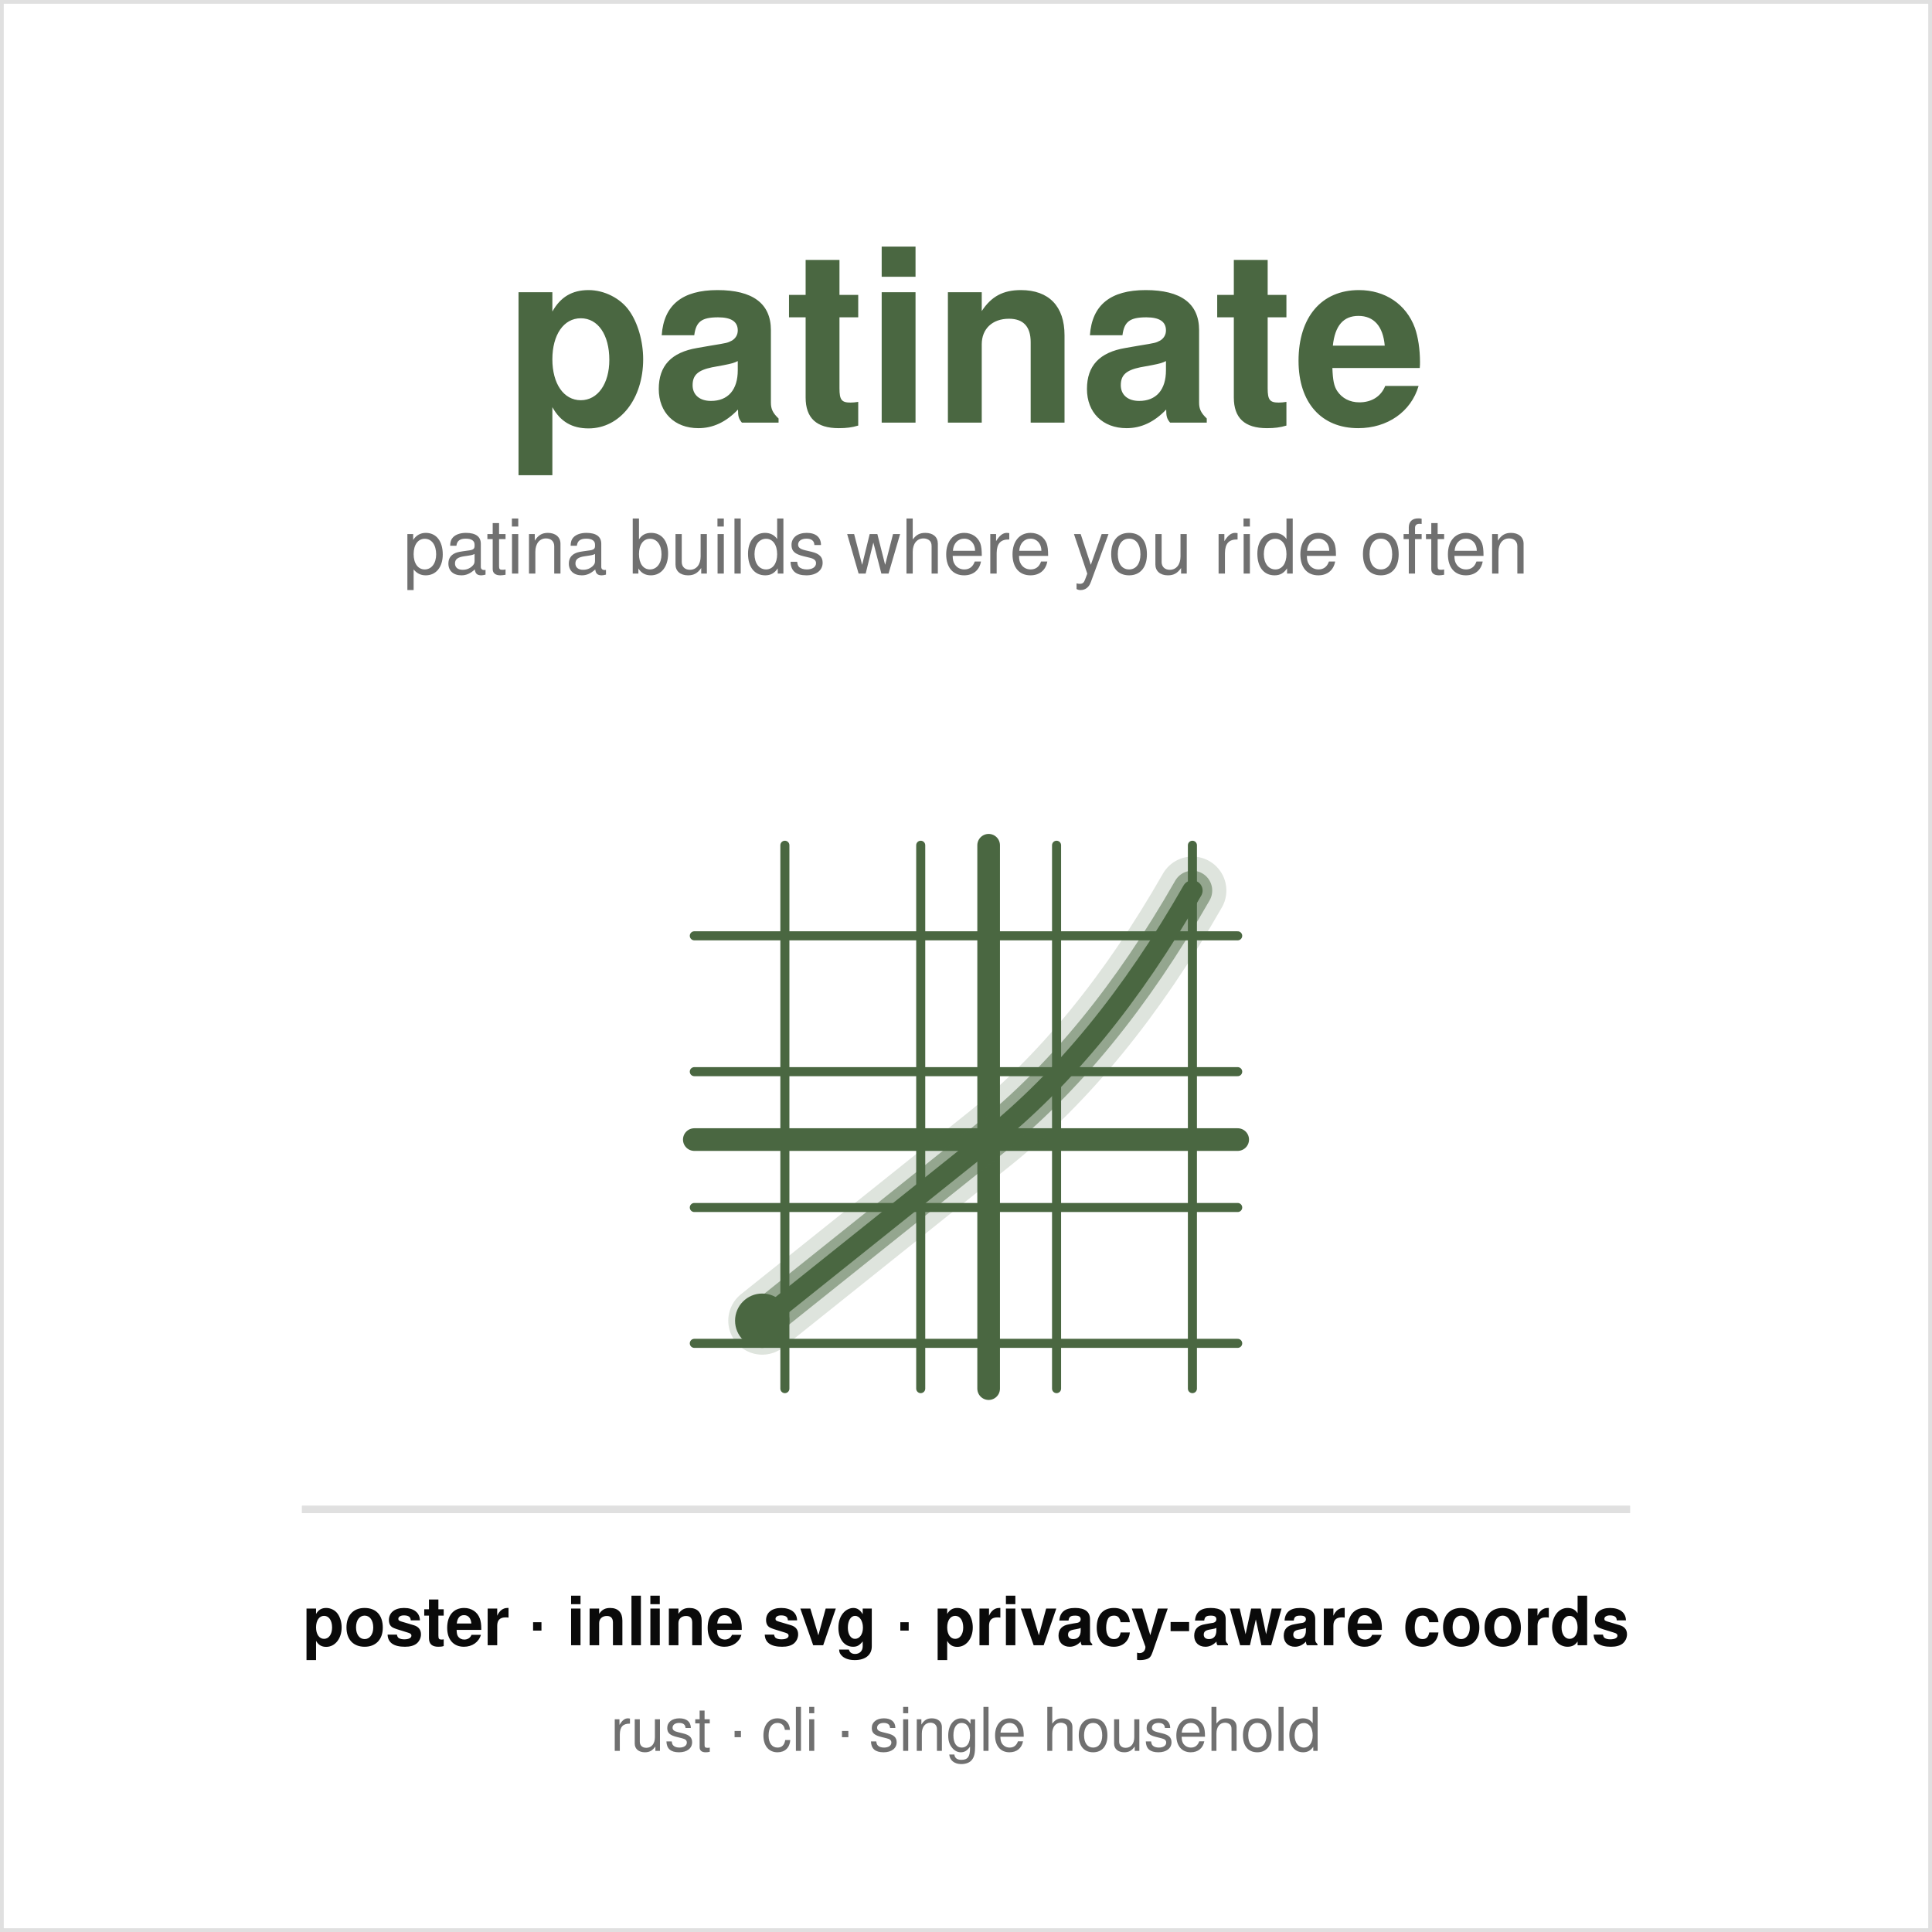
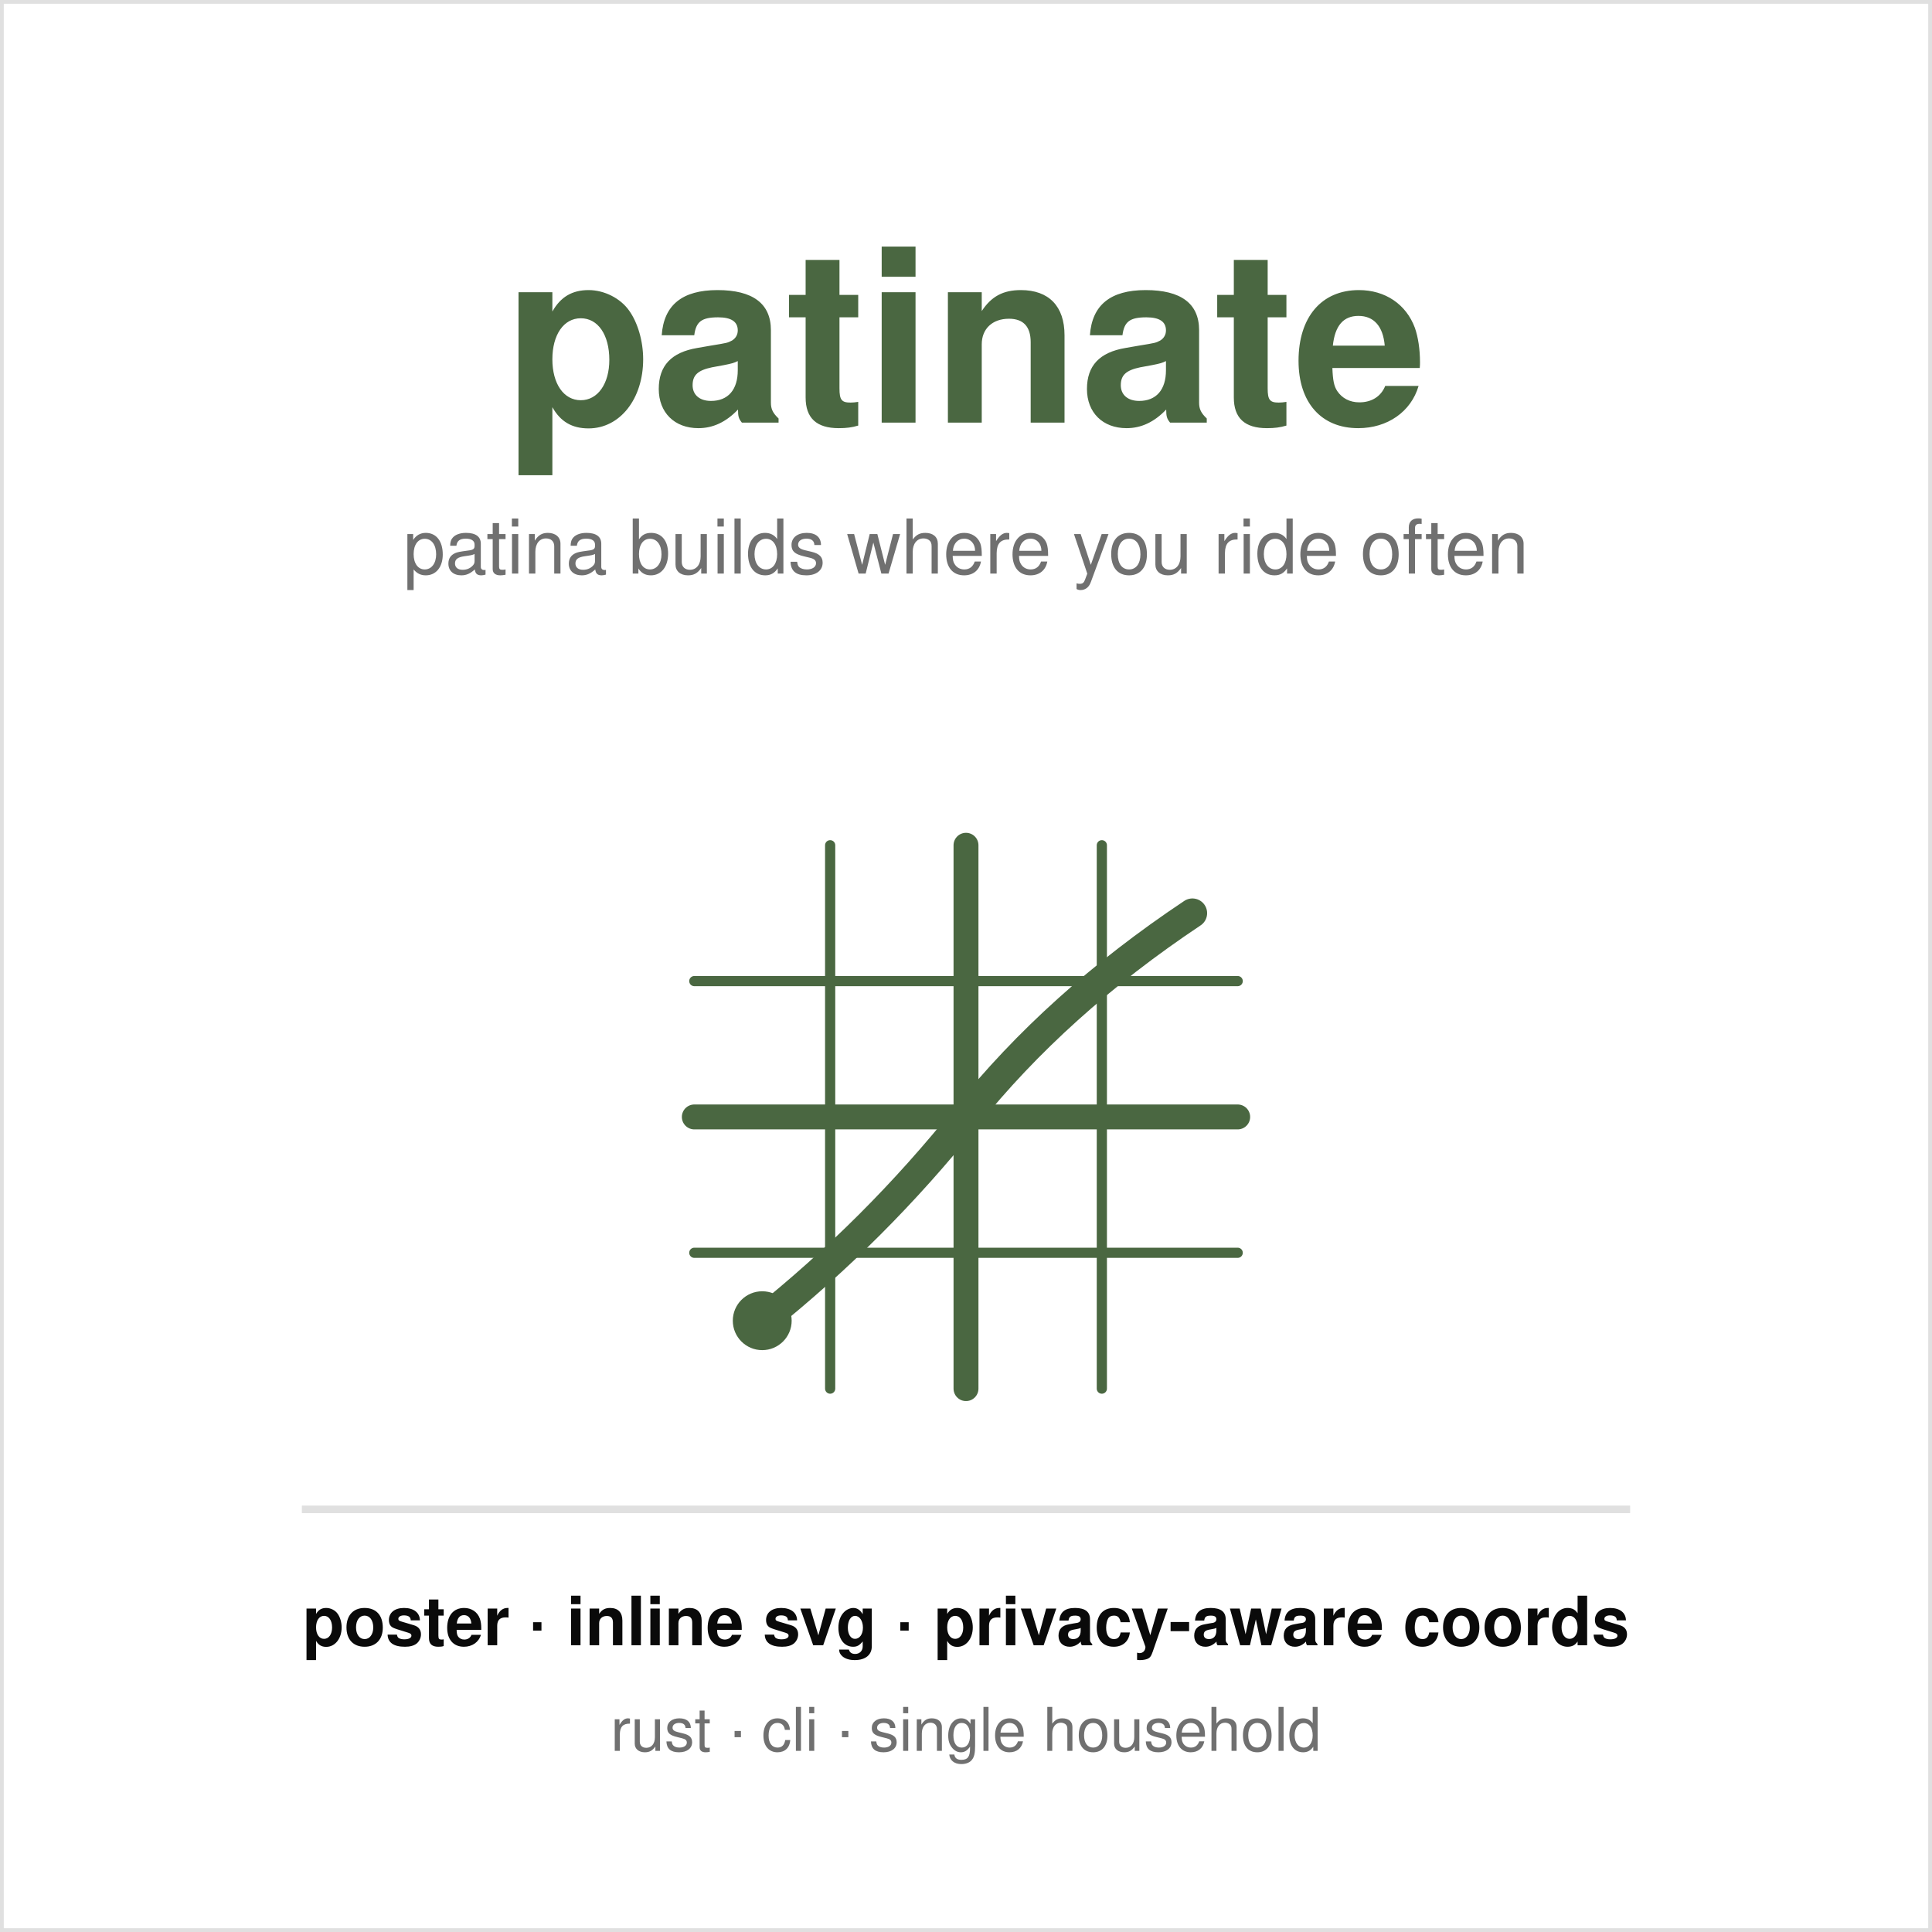
<svg xmlns="http://www.w3.org/2000/svg" viewBox="0 0 256 256" width="256" height="256" font-family="Helvetica, Arial, sans-serif" role="img" aria-label="patinate avatar: a city grid carries a heat path that builds where you ride often.">
  <g font-family="Helvetica, Arial, sans-serif">
    <rect x="0" y="0" width="256" height="256" fill="#ffffff" />
    <rect x="0" y="0" width="256" height="256" fill="none" stroke="#e0e0e0" stroke-width="1" />
    <text x="128" y="56" text-anchor="middle" font-size="32" font-weight="700" fill="#4a6741">patinate</text>
    <text x="128" y="76" text-anchor="middle" font-size="10" fill="#707070">patina builds where you ride often</text>
    <g transform="translate(80 100) scale(1.5)" stroke="#4a6741" fill="none" stroke-linecap="round">
-       <line x1="8" y1="16" x2="56" y2="16" stroke-width="0.8" />
-       <line x1="8" y1="28" x2="56" y2="28" stroke-width="0.8" />
-       <line x1="8" y1="40" x2="56" y2="40" stroke-width="0.8" />
-       <line x1="8" y1="52" x2="56" y2="52" stroke-width="0.8" />
-       <line x1="16" y1="8" x2="16" y2="56" stroke-width="0.8" />
-       <line x1="28" y1="8" x2="28" y2="56" stroke-width="0.8" />
-       <line x1="40" y1="8" x2="40" y2="56" stroke-width="0.8" />
-       <line x1="52" y1="8" x2="52" y2="56" stroke-width="0.8" />
-       <line x1="8" y1="34" x2="56" y2="34" stroke-width="2" />
-       <line x1="34" y1="8" x2="34" y2="56" stroke-width="2" />
-       <path d="M 14 50 Q 24 42, 34 34 T 52 12" stroke-width="6" opacity="0.18" />
-       <path d="M 14 50 Q 24 42, 34 34 T 52 12" stroke-width="3.5" opacity="0.5" />
-       <path d="M 14 50 Q 24 42, 34 34 T 52 12" stroke-width="1.8" opacity="1" />
-       <circle cx="14" cy="50" r="2.4" fill="#4a6741" stroke="none" />
+       <line x1="8" y1="20" x2="56" y2="20" stroke-width="0.9" />
+       <line x1="8" y1="44" x2="56" y2="44" stroke-width="0.9" />
+       <line x1="20" y1="8" x2="20" y2="56" stroke-width="0.9" />
+       <line x1="44" y1="8" x2="44" y2="56" stroke-width="0.9" />
+       <line x1="8" y1="32" x2="56" y2="32" stroke-width="2.2" />
+       <line x1="32" y1="8" x2="32" y2="56" stroke-width="2.2" />
+       <path d="M 14 50 Q 24 42, 32 32 T 52 14" stroke-width="2.6" />
+       <circle cx="14" cy="50" r="2.6" fill="#4a6741" stroke="none" />
    </g>
    <line x1="40" y1="200" x2="216" y2="200" stroke="#e0e0e0" stroke-width="1" />
    <text x="128" y="218" text-anchor="middle" font-size="9" font-weight="600" fill="#0a0a0a">poster · inline svg · privacy-aware coords</text>
    <text x="128" y="232" text-anchor="middle" font-size="8" fill="#707070">rust · cli · single household</text>
  </g>
</svg>
